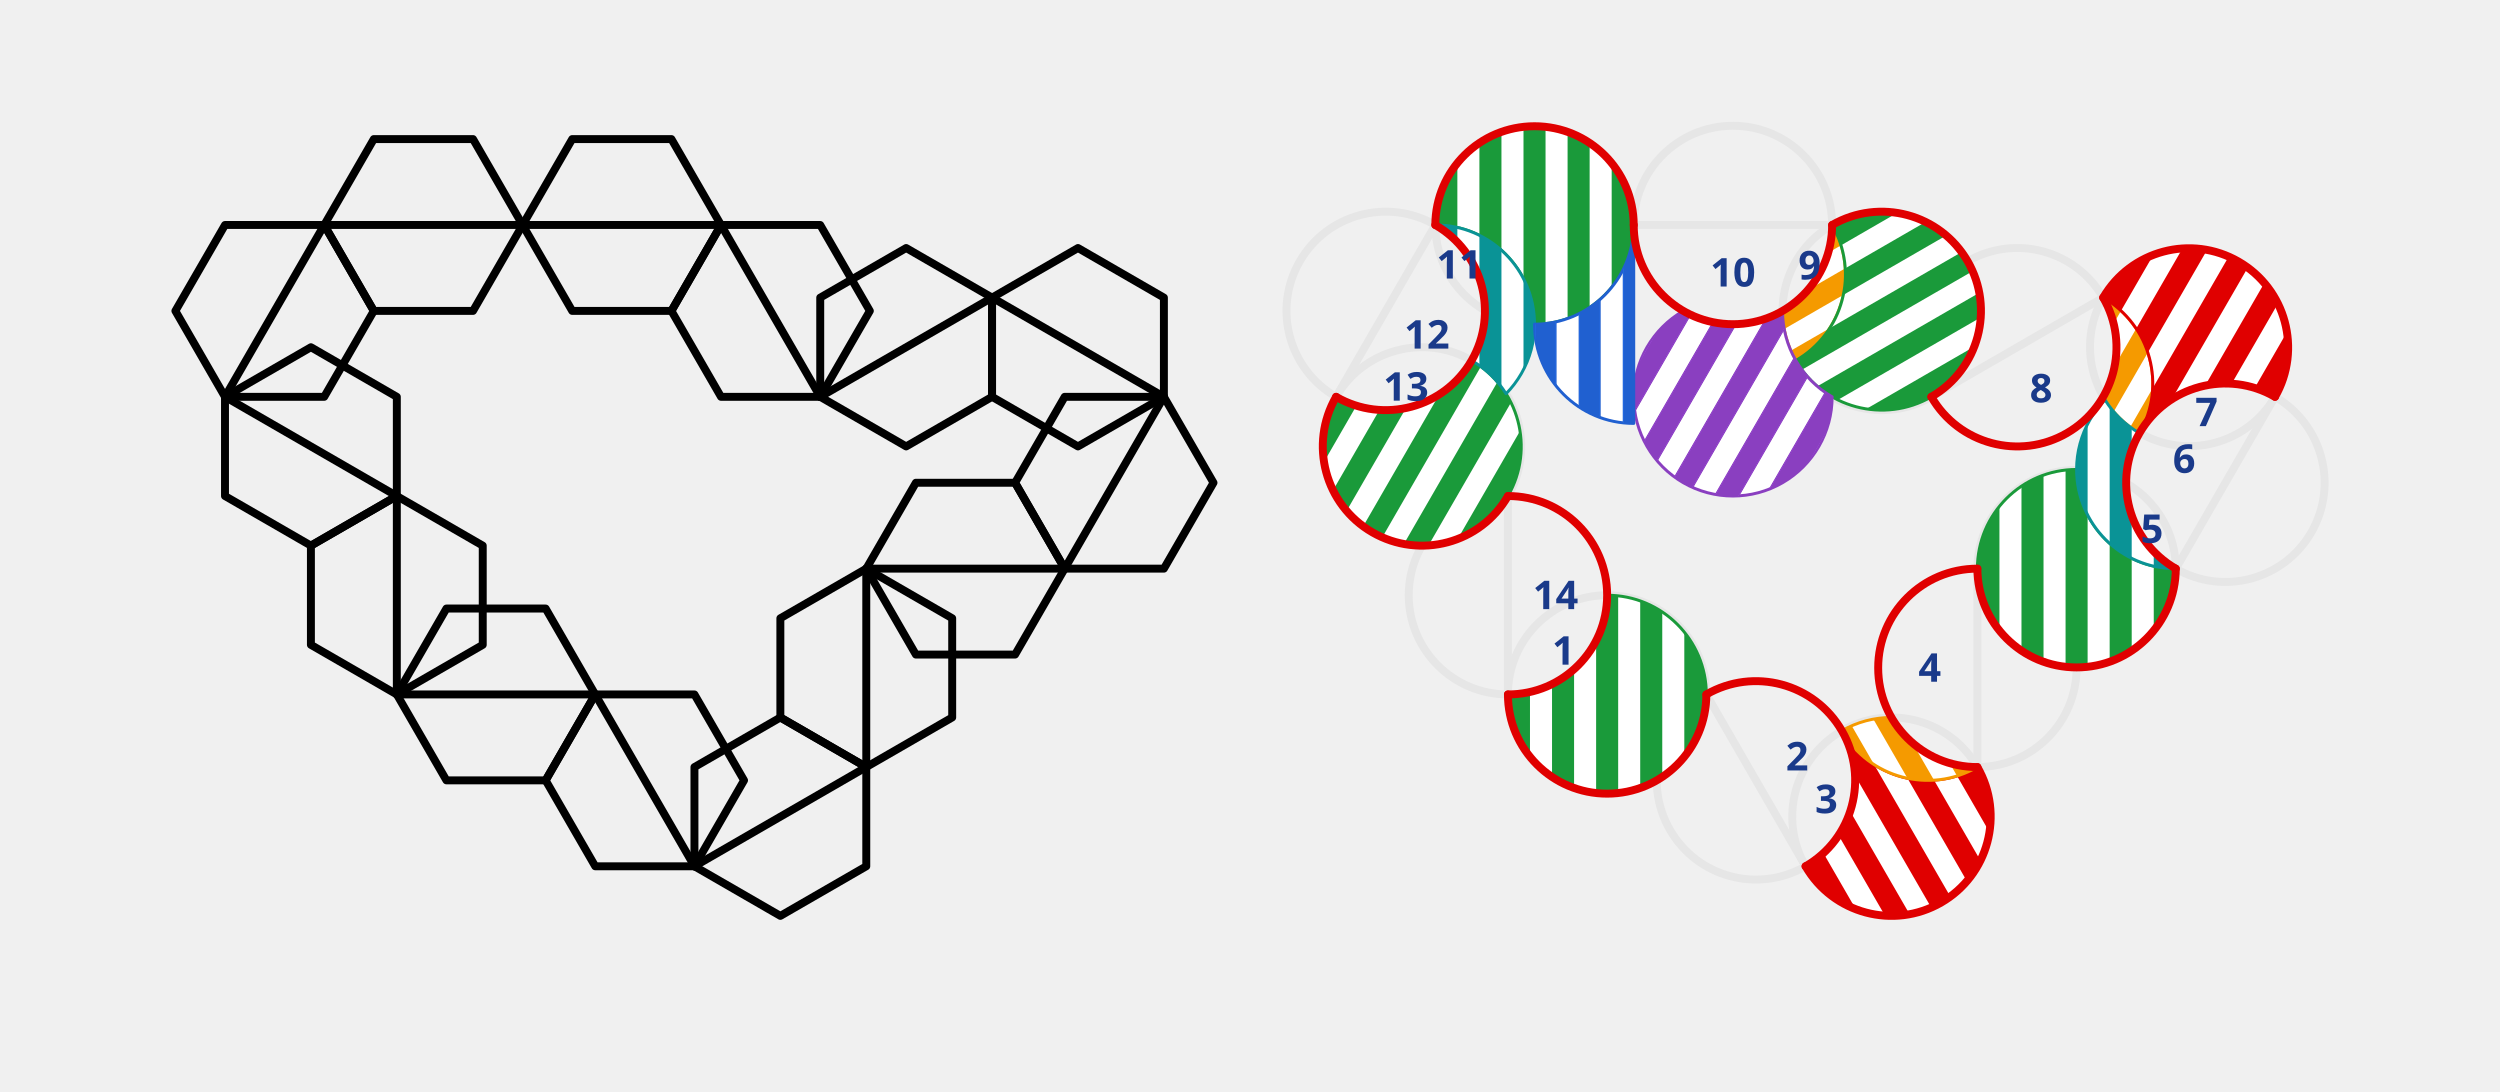
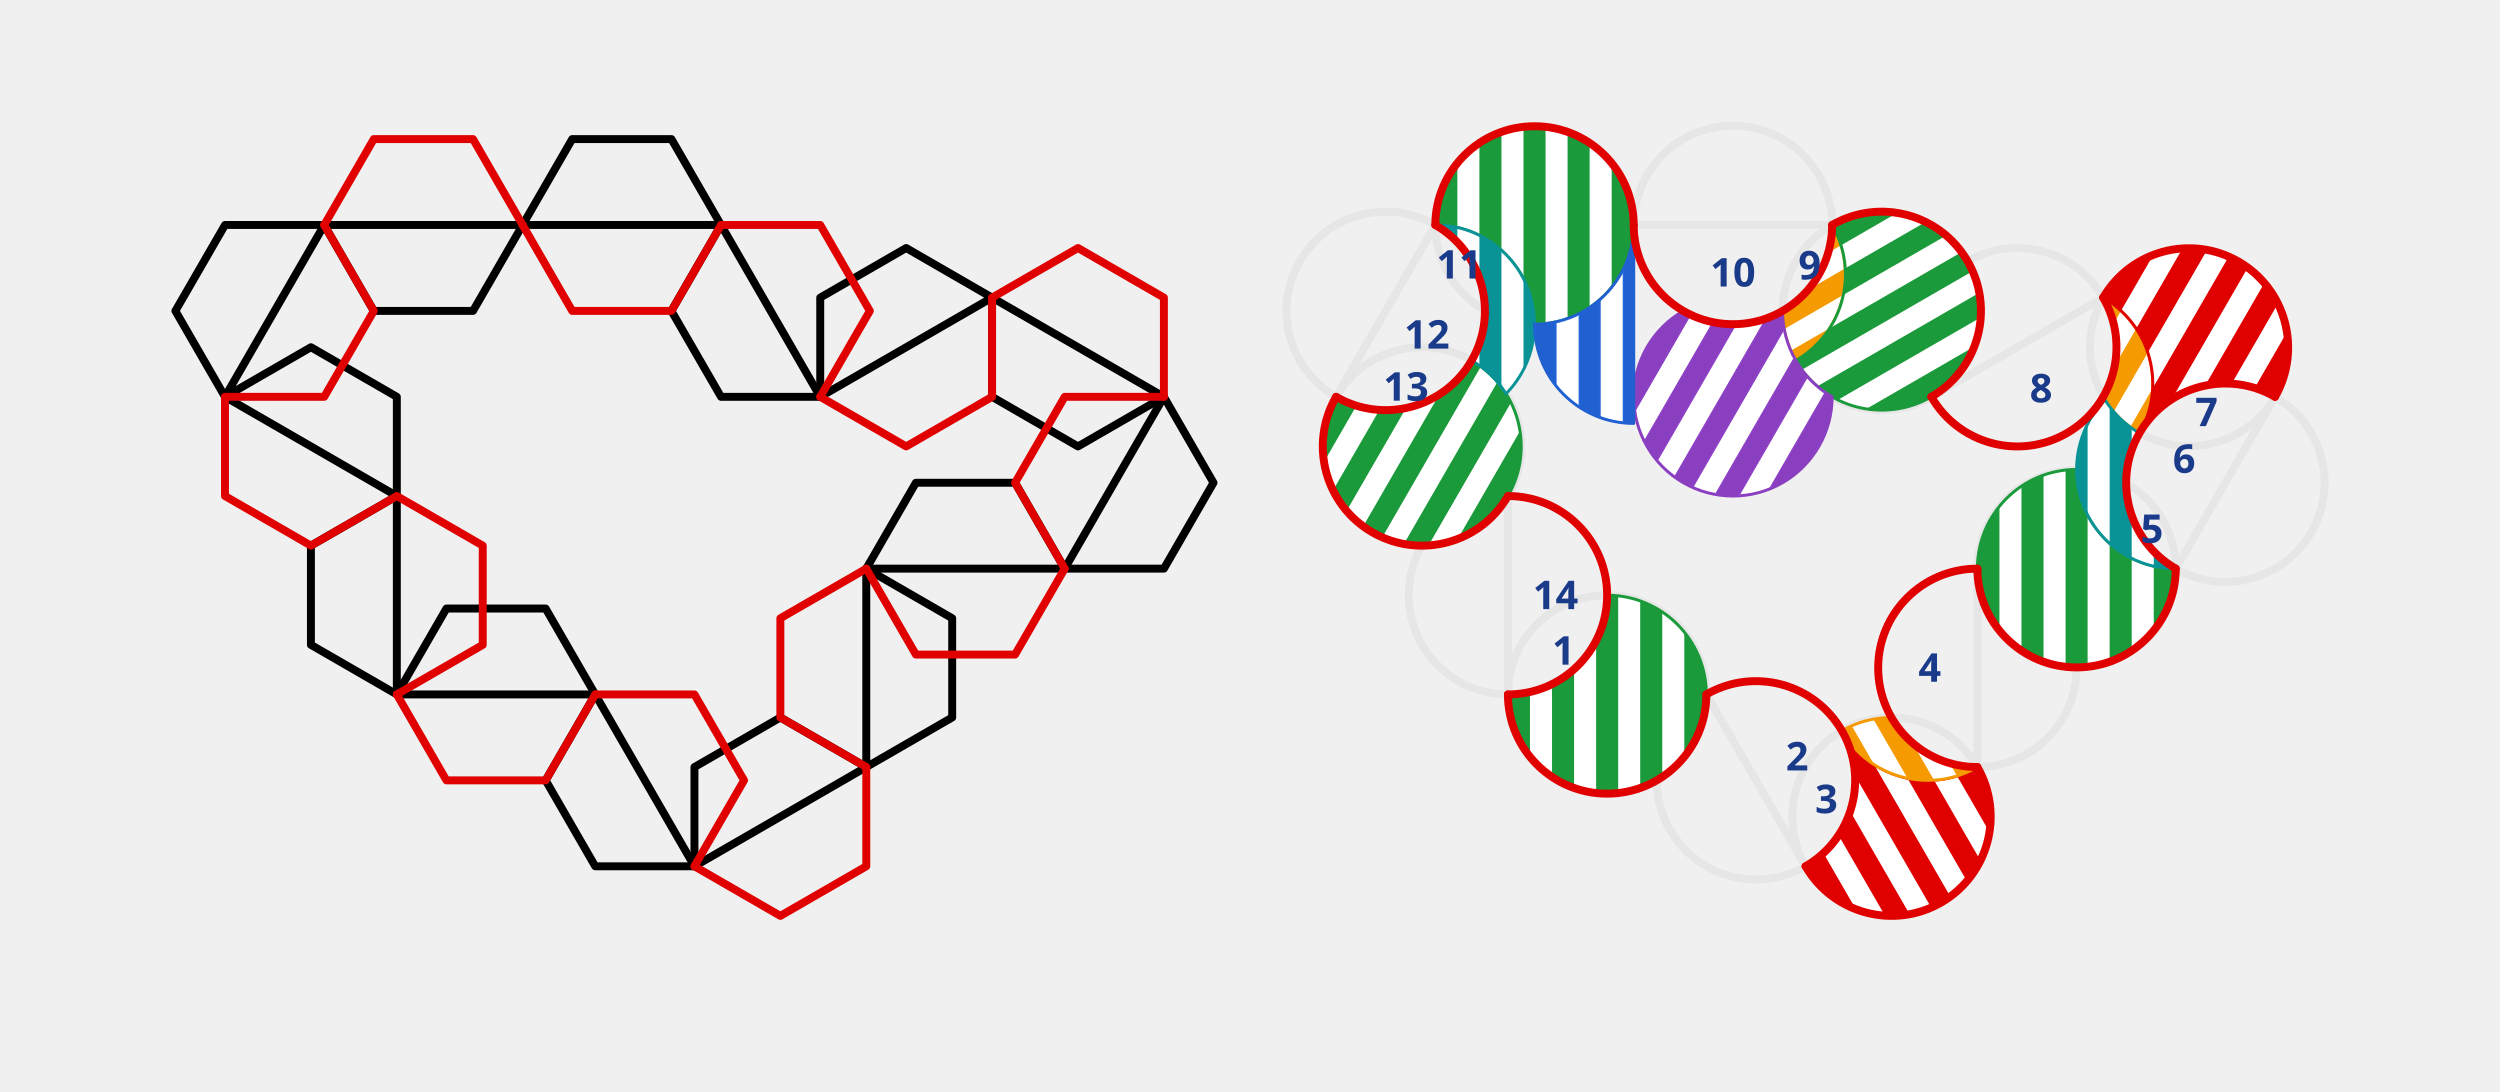
<svg xmlns="http://www.w3.org/2000/svg" width="1260" height="550" viewBox="0 0 1260 550" version="1.1" id="svg1">
  <defs id="defs1" />
  <g id="tileA">
    <path id="spectre" d="M 200 350 L 300 350 L 350 436.603 L 436.603 386.603 L 436.603 286.603 L 536.602 286.603 L 586.602 200 L 500 150 L 413.397 200 L 363.397 113.397 L 263.397 113.397 L 163.398 113.397 L 113.397 200 L 200 250 Z" style="fill:none;stroke:#000000;stroke-width:4;stroke-linecap:round;stroke-linejoin:round" />
-     <path id="hex00out" d="M 200 350 L 225 393.301 L 275 393.301 L 300 350" style="fill:none;stroke:#000000;stroke-width:4;stroke-linecap:round;stroke-linejoin:round" />
    <path id="hex00in" d="M 200 350 L 225 306.699 L 275 306.699 L 300 350" style="fill:none;stroke:#000000;stroke-width:4;stroke-linecap:round;stroke-linejoin:round" />
    <path id="hex01out" d="M 300 350 L 275 393.301 L 300 436.603 L 350 436.603" style="fill:none;stroke:#000000;stroke-width:4;stroke-linecap:round;stroke-linejoin:round" />
-     <path id="hex01in" d="M 300 350 L 350 350 L 375 393.301 L 350 436.603" style="fill:none;stroke:#000000;stroke-width:4;stroke-linecap:round;stroke-linejoin:round" />
-     <path id="hex02out" d="M 350 436.603 L 393.301 461.603 L 436.603 436.603 L 436.603 386.603" style="fill:none;stroke:#000000;stroke-width:4;stroke-linecap:round;stroke-linejoin:round" />
    <path id="hex02in" d="M 350 436.603 L 350 386.603 L 393.301 361.603 L 436.603 386.603" style="fill:none;stroke:#000000;stroke-width:4;stroke-linecap:round;stroke-linejoin:round" />
    <path id="hex03out" d="M 436.603 386.603 L 479.904 361.603 L 479.904 311.603 L 436.603 286.603" style="fill:none;stroke:#000000;stroke-width:4;stroke-linecap:round;stroke-linejoin:round" />
-     <path id="hex03in" d="M 436.603 386.603 L 393.301 361.603 L 393.301 311.603 L 436.603 286.603" style="fill:none;stroke:#000000;stroke-width:4;stroke-linecap:round;stroke-linejoin:round" />
-     <path id="hex04out" d="M 436.603 286.603 L 461.603 329.904 L 511.603 329.904 L 536.602 286.603" style="fill:none;stroke:#000000;stroke-width:4;stroke-linecap:round;stroke-linejoin:round" />
    <path id="hex04in" d="M 436.603 286.603 L 461.603 243.301 L 511.603 243.301 L 536.602 286.603" style="fill:none;stroke:#000000;stroke-width:4;stroke-linecap:round;stroke-linejoin:round" />
    <path id="hex05out" d="M 536.602 286.603 L 586.602 286.603 L 611.602 243.301 L 586.602 200" style="fill:none;stroke:#000000;stroke-width:4;stroke-linecap:round;stroke-linejoin:round" />
-     <path id="hex05in" d="M 536.602 286.603 L 511.603 243.301 L 536.602 200 L 586.602 200" style="fill:none;stroke:#000000;stroke-width:4;stroke-linecap:round;stroke-linejoin:round" />
-     <path id="hex06out" d="M 586.602 200 L 586.602 150 L 543.301 125 L 500 150" style="fill:none;stroke:#000000;stroke-width:4;stroke-linecap:round;stroke-linejoin:round" />
    <path id="hex06in" d="M 586.602 200 L 543.301 225 L 500 200 L 500 150" style="fill:none;stroke:#000000;stroke-width:4;stroke-linecap:round;stroke-linejoin:round" />
    <path id="hex07out" d="M 500 150 L 456.699 125 L 413.397 150 L 413.397 200" style="fill:none;stroke:#000000;stroke-width:4;stroke-linecap:round;stroke-linejoin:round" />
-     <path id="hex07in" d="M 500 150 L 500 200 L 456.699 225 L 413.397 200" style="fill:none;stroke:#000000;stroke-width:4;stroke-linecap:round;stroke-linejoin:round" />
-     <path id="hex08out" d="M 413.397 200 L 438.397 156.699 L 413.397 113.397 L 363.397 113.397" style="fill:none;stroke:#000000;stroke-width:4;stroke-linecap:round;stroke-linejoin:round" />
    <path id="hex08in" d="M 413.397 200 L 363.397 200 L 338.397 156.699 L 363.397 113.397" style="fill:none;stroke:#000000;stroke-width:4;stroke-linecap:round;stroke-linejoin:round" />
    <path id="hex09out" d="M 363.397 113.397 L 338.397 70.096 L 288.397 70.096 L 263.397 113.397" style="fill:none;stroke:#000000;stroke-width:4;stroke-linecap:round;stroke-linejoin:round" />
-     <path id="hex09in" d="M 363.397 113.397 L 338.397 156.699 L 288.397 156.699 L 263.397 113.397" style="fill:none;stroke:#000000;stroke-width:4;stroke-linecap:round;stroke-linejoin:round" />
-     <path id="hex10out" d="M 263.397 113.397 L 238.398 70.096 L 188.398 70.096 L 163.398 113.397" style="fill:none;stroke:#000000;stroke-width:4;stroke-linecap:round;stroke-linejoin:round" />
    <path id="hex10in" d="M 263.397 113.397 L 238.398 156.699 L 188.398 156.699 L 163.398 113.397" style="fill:none;stroke:#000000;stroke-width:4;stroke-linecap:round;stroke-linejoin:round" />
    <path id="hex11out" d="M 163.398 113.397 L 113.397 113.397 L 88.397 156.699 L 113.397 200" style="fill:none;stroke:#000000;stroke-width:4;stroke-linecap:round;stroke-linejoin:round" />
-     <path id="hex11in" d="M 163.398 113.397 L 188.398 156.699 L 163.398 200 L 113.397 200" style="fill:none;stroke:#000000;stroke-width:4;stroke-linecap:round;stroke-linejoin:round" />
-     <path id="hex12out" d="M 113.397 200 L 113.397 250 L 156.699 275 L 200 250" style="fill:none;stroke:#000000;stroke-width:4;stroke-linecap:round;stroke-linejoin:round" />
    <path id="hex12in" d="M 113.397 200 L 156.699 175 L 200 200 L 200 250" style="fill:none;stroke:#000000;stroke-width:4;stroke-linecap:round;stroke-linejoin:round" />
    <path id="hex13out" d="M 200 250 L 156.699 275 L 156.699 325 L 200 350" style="fill:none;stroke:#000000;stroke-width:4;stroke-linecap:round;stroke-linejoin:round" />
-     <path id="hex13in" d="M 200 250 L 243.301 275 L 243.301 325 L 200 350" style="fill:none;stroke:#000000;stroke-width:4;stroke-linecap:round;stroke-linejoin:round" />
+     <path id="hex00out" d="M 200 350 L 225 393.301 L 275 393.301 L 300 350" style="fill:none;stroke:#e00000;stroke-width:4;stroke-linecap:round;stroke-linejoin:round" />
+     <path id="hex01in" d="M 300 350 L 350 350 L 375 393.301 L 350 436.603" style="fill:none;stroke:#e00000;stroke-width:4;stroke-linecap:round;stroke-linejoin:round" />
+     <path id="hex02out" d="M 350 436.603 L 393.301 461.603 L 436.603 436.603 L 436.603 386.603" style="fill:none;stroke:#e00000;stroke-width:4;stroke-linecap:round;stroke-linejoin:round" />
+     <path id="hex03in" d="M 436.603 386.603 L 393.301 361.603 L 393.301 311.603 L 436.603 286.603" style="fill:none;stroke:#e00000;stroke-width:4;stroke-linecap:round;stroke-linejoin:round" />
+     <path id="hex04out" d="M 436.603 286.603 L 461.603 329.904 L 511.603 329.904 L 536.602 286.603" style="fill:none;stroke:#e00000;stroke-width:4;stroke-linecap:round;stroke-linejoin:round" />
+     <path id="hex05in" d="M 536.602 286.603 L 511.603 243.301 L 536.602 200 L 586.602 200" style="fill:none;stroke:#e00000;stroke-width:4;stroke-linecap:round;stroke-linejoin:round" />
+     <path id="hex06out" d="M 586.602 200 L 586.602 150 L 543.301 125 L 500 150" style="fill:none;stroke:#e00000;stroke-width:4;stroke-linecap:round;stroke-linejoin:round" />
+     <path id="hex07in" d="M 500 150 L 500 200 L 456.699 225 L 413.397 200" style="fill:none;stroke:#e00000;stroke-width:4;stroke-linecap:round;stroke-linejoin:round" />
+     <path id="hex08out" d="M 413.397 200 L 438.397 156.699 L 413.397 113.397 L 363.397 113.397" style="fill:none;stroke:#e00000;stroke-width:4;stroke-linecap:round;stroke-linejoin:round" />
+     <path id="hex09in" d="M 363.397 113.397 L 338.397 156.699 L 288.397 156.699 L 263.397 113.397" style="fill:none;stroke:#e00000;stroke-width:4;stroke-linecap:round;stroke-linejoin:round" />
+     <path id="hex10out" d="M 263.397 113.397 L 238.398 70.096 L 188.398 70.096 L 163.398 113.397" style="fill:none;stroke:#e00000;stroke-width:4;stroke-linecap:round;stroke-linejoin:round" />
+     <path id="hex11in" d="M 163.398 113.397 L 188.398 156.699 L 163.398 200 L 113.397 200" style="fill:none;stroke:#e00000;stroke-width:4;stroke-linecap:round;stroke-linejoin:round" />
+     <path id="hex12out" d="M 113.397 200 L 113.397 250 L 156.699 275 L 200 250" style="fill:none;stroke:#e00000;stroke-width:4;stroke-linecap:round;stroke-linejoin:round" />
+     <path id="hex13in" d="M 200 250 L 243.301 275 L 243.301 325 L 200 350" style="fill:none;stroke:#e00000;stroke-width:4;stroke-linecap:round;stroke-linejoin:round" />
  </g>
  <g id="tileB" transform="translate(560,0)">
    <path id="spectre_b" d="M 200 350 L 300 350 L 350 436.603 L 436.603 386.603 L 436.603 286.603 L 536.602 286.603 L 586.602 200 L 500 150 L 413.397 200 L 363.397 113.397 L 263.397 113.397 L 163.398 113.397 L 113.397 200 L 200 250 Z" style="fill:none;stroke:#e6e6e6;stroke-width:4;stroke-linecap:round;stroke-linejoin:round" />
    <path id="arc00in_b" d="M 200 350 A 50 50 0 0 1 300 350" style="fill:none;stroke:#e6e6e6;stroke-width:4;stroke-linecap:round;stroke-linejoin:round" />
    <path id="arc01out_b" d="M 300 350 A 50 50 0 0 0 350 436.603" style="fill:none;stroke:#e6e6e6;stroke-width:4;stroke-linecap:round;stroke-linejoin:round" />
    <path id="arc02in_b" d="M 350 436.603 A 50 50 0 0 1 436.603 386.603" style="fill:none;stroke:#e6e6e6;stroke-width:4;stroke-linecap:round;stroke-linejoin:round" />
    <path id="arc03out_b" d="M 436.603 386.603 A 50 50 0 0 0 436.603 286.603" style="fill:none;stroke:#e6e6e6;stroke-width:4;stroke-linecap:round;stroke-linejoin:round" />
    <path id="arc04in_b" d="M 436.603 286.603 A 50 50 0 0 1 536.602 286.603" style="fill:none;stroke:#e6e6e6;stroke-width:4;stroke-linecap:round;stroke-linejoin:round" />
    <path id="arc05out_b" d="M 536.602 286.603 A 50 50 0 0 0 586.602 200" style="fill:none;stroke:#e6e6e6;stroke-width:4;stroke-linecap:round;stroke-linejoin:round" />
    <path id="arc06in_b" d="M 586.602 200 A 50 50 0 0 1 500 150" style="fill:none;stroke:#e6e6e6;stroke-width:4;stroke-linecap:round;stroke-linejoin:round" />
    <path id="arc07out_b" d="M 500 150 A 50 50 0 0 0 413.397 200" style="fill:none;stroke:#e6e6e6;stroke-width:4;stroke-linecap:round;stroke-linejoin:round" />
    <path id="arc08in_b" d="M 413.397 200 A 50 50 0 0 1 363.397 113.397" style="fill:none;stroke:#e6e6e6;stroke-width:4;stroke-linecap:round;stroke-linejoin:round" />
    <path id="arc09out_b" d="M 363.397 113.397 A 50 50 0 0 0 263.397 113.397" style="fill:none;stroke:#e6e6e6;stroke-width:4;stroke-linecap:round;stroke-linejoin:round" />
    <path id="arc10in_b" d="M 263.397 113.397 A 50 50 0 0 1 163.398 113.397" style="fill:none;stroke:#e6e6e6;stroke-width:4;stroke-linecap:round;stroke-linejoin:round" />
    <path id="arc11out_b" d="M 163.398 113.397 A 50 50 0 0 0 113.397 200" style="fill:none;stroke:#e6e6e6;stroke-width:4;stroke-linecap:round;stroke-linejoin:round" />
    <path id="arc12in_b" d="M 113.397 200 A 50 50 0 0 1 200 250" style="fill:none;stroke:#e6e6e6;stroke-width:4;stroke-linecap:round;stroke-linejoin:round" />
    <path id="arc13out_b" d="M 200 250 A 50 50 0 0 0 200 350" style="fill:none;stroke:#e6e6e6;stroke-width:4;stroke-linecap:round;stroke-linejoin:round" />
    <path id="cres07bg_b" d="M 518.301 218.301 A 50 50 0 0 0 500 150 A 50 50 0 0 1 500 200 A 50 50 0 0 0 518.301 218.301 Z" style="fill:#ffffff;stroke:#f59a00;stroke-width:1.5;stroke-linejoin:round" />
    <path id="cres07_b" d="M 518.301 218.301 A 50 50 0 0 0 524.943 195.686 L 513.645 215.255 A 50 50 0 0 0 518.301 218.301 Z M 522.501 177.693 A 50 50 0 0 0 518.301 168.301 L 500 200 A 50 50 0 0 0 505.297 207.492 Z M 518.301 168.301 A 50 50 0 0 0 516.64 165.623 L 505.811 184.379 A 50 50 0 0 1 500 200 Z M 508.997 156.638 A 50 50 0 0 0 500 150 L 500 150 A 50 50 0 0 1 505.263 163.106 Z" style="fill:#f59a00;stroke:none" />
    <path id="cres09bg_b" d="M 345.096 181.699 A 50 50 0 0 0 363.397 113.397 A 50 50 0 0 1 338.397 156.699 A 50 50 0 0 0 345.096 181.699 Z" style="fill:#ffffff;stroke:#f59a00;stroke-width:1.5;stroke-linejoin:round" />
    <path id="cres09_b" d="M 345.096 181.699 A 50 50 0 0 0 362.156 165.434 L 342.587 176.733 A 50 50 0 0 0 345.096 181.699 Z M 369.038 148.631 A 50 50 0 0 0 370.096 138.398 L 338.397 156.699 A 50 50 0 0 0 339.239 165.835 Z M 370.096 138.398 A 50 50 0 0 0 369.997 135.247 L 351.24 146.076 A 50 50 0 0 1 338.397 156.699 Z M 367.87 123.645 A 50 50 0 0 0 363.397 113.397 L 363.397 113.397 A 50 50 0 0 1 361.403 127.379 Z" style="fill:#f59a00;stroke:none" />
    <path id="p3qpf01bg_b" d="M 200 350 A 50 50 0 0 0 250 400 A 50 50 0 0 0 300 350 A 50 50 0 0 0 250 300 A 50 50 0 0 1 200 350 Z" style="fill:#ffffff;stroke:#1a9a3a;stroke-width:1.5;stroke-linejoin:round" />
    <path id="p3qpf01_b" d="M 200 350 A 50 50 0 0 0 211.111 381.427 L 211.111 348.75 A 50 50 0 0 1 200 350 Z M 222.222 391.574 A 50 50 0 0 0 233.333 397.14 L 233.333 337.268 A 50 50 0 0 1 222.222 344.79 Z M 244.444 399.69 A 50 50 0 0 0 255.556 399.69 L 255.556 300.31 A 50 50 0 0 0 250 300 A 50 50 0 0 1 244.444 322.906 Z M 266.667 397.14 A 50 50 0 0 0 277.778 391.574 L 277.778 308.426 A 50 50 0 0 0 266.667 302.86 Z M 288.889 381.427 A 50 50 0 0 0 300 350 L 300 350 A 50 50 0 0 0 288.889 318.573 Z" style="fill:#1a9a3a;stroke:none" />
    <path id="p3qpf05bg_b" d="M 536.602 286.603 A 50 50 0 0 1 486.603 336.603 A 50 50 0 0 1 436.603 286.603 A 50 50 0 0 1 486.603 236.602 A 50 50 0 0 0 536.602 286.603 Z" style="fill:#ffffff;stroke:#1a9a3a;stroke-width:1.5;stroke-linejoin:round" />
    <path id="p3qpf05_b" d="M 436.603 286.603 A 50 50 0 0 0 447.714 318.029 L 447.714 255.176 A 50 50 0 0 0 436.603 286.603 Z M 458.825 328.176 A 50 50 0 0 0 469.936 333.743 L 469.936 239.462 A 50 50 0 0 0 458.825 245.029 Z M 481.047 336.293 A 50 50 0 0 0 492.158 336.293 L 492.158 259.509 A 50 50 0 0 1 486.603 236.602 A 50 50 0 0 0 481.047 236.912 Z M 503.269 333.743 A 50 50 0 0 0 514.38 328.176 L 514.38 281.393 A 50 50 0 0 1 503.269 273.87 Z M 525.491 318.029 A 50 50 0 0 0 536.602 286.603 L 536.602 286.603 A 50 50 0 0 1 525.491 285.352 Z" style="fill:#1a9a3a;stroke:none" />
    <path id="p3qpf09bg_b" d="M 363.397 113.397 A 50 50 0 0 1 431.699 131.699 A 50 50 0 0 1 413.397 200 A 50 50 0 0 1 345.096 181.699 A 50 50 0 0 0 363.397 113.397 Z" style="fill:#ffffff;stroke:#1a9a3a;stroke-width:1.5;stroke-linejoin:round" />
    <path id="p3qpf09_b" d="M 413.397 200 A 50 50 0 0 0 435.058 174.664 L 380.625 206.091 A 50 50 0 0 0 413.397 200 Z M 438.291 159.968 A 50 50 0 0 0 437.556 147.562 L 355.906 194.703 A 50 50 0 0 0 366.282 201.542 Z M 434.208 136.665 A 50 50 0 0 0 428.653 127.042 L 362.156 165.434 A 50 50 0 0 1 345.096 181.699 A 50 50 0 0 0 348.142 186.355 Z M 420.889 118.695 A 50 50 0 0 0 410.513 111.856 L 369.997 135.247 A 50 50 0 0 1 369.038 148.631 Z M 396.17 107.306 A 50 50 0 0 0 363.397 113.397 L 363.397 113.397 A 50 50 0 0 1 367.87 123.645 Z" style="fill:#1a9a3a;stroke:none" />
    <path id="p3qpf11bg_b" d="M 163.398 113.397 A 50 50 0 0 1 213.398 63.398 A 50 50 0 0 1 263.397 113.397 A 50 50 0 0 1 213.398 163.398 A 50 50 0 0 0 163.398 113.397 Z" style="fill:#ffffff;stroke:#1a9a3a;stroke-width:1.5;stroke-linejoin:round" />
    <path id="p3qpf11_b" d="M 263.397 113.397 A 50 50 0 0 0 252.286 81.971 L 252.286 144.824 A 50 50 0 0 0 263.397 113.397 Z M 241.175 71.823 A 50 50 0 0 0 230.064 66.257 L 230.064 160.538 A 50 50 0 0 0 241.175 154.971 Z M 218.953 63.707 A 50 50 0 0 0 207.842 63.707 L 207.842 140.491 A 50 50 0 0 1 213.398 163.398 A 50 50 0 0 0 218.953 163.088 Z M 196.731 66.257 A 50 50 0 0 0 185.62 71.823 L 185.62 118.607 A 50 50 0 0 1 196.731 126.13 Z M 174.509 81.971 A 50 50 0 0 0 163.398 113.397 L 163.398 113.397 A 50 50 0 0 1 174.509 114.648 Z" style="fill:#1a9a3a;stroke:none" />
    <path id="p3qpf13bg_b" d="M 113.397 200 A 50 50 0 0 0 131.699 268.301 A 50 50 0 0 0 200 250 A 50 50 0 0 0 181.699 181.699 A 50 50 0 0 1 113.397 200 Z" style="fill:#ffffff;stroke:#1a9a3a;stroke-width:1.5;stroke-linejoin:round" />
    <path id="p3qpf13_b" d="M 113.397 200 A 50 50 0 0 0 107.306 232.772 L 123.645 204.473 A 50 50 0 0 1 113.397 200 Z M 111.856 247.115 A 50 50 0 0 0 118.695 257.491 L 148.631 205.64 A 50 50 0 0 1 135.247 206.599 Z M 127.042 265.255 A 50 50 0 0 0 136.665 270.811 L 186.355 184.745 A 50 50 0 0 0 181.699 181.699 A 50 50 0 0 1 165.434 198.758 Z M 147.562 274.158 A 50 50 0 0 0 159.968 274.893 L 201.542 202.885 A 50 50 0 0 0 194.703 192.508 Z M 174.664 271.661 A 50 50 0 0 0 200 250 L 200 250 A 50 50 0 0 0 206.091 217.228 Z" style="fill:#1a9a3a;stroke:none" />
    <path id="phpf03bg_b" d="M 350 436.603 A 50 50 0 0 0 418.301 454.904 A 50 50 0 0 0 436.603 386.603 A 50 50 0 0 1 368.301 368.301 A 50 50 0 0 1 350 436.603 Z" style="fill:#ffffff;stroke:#e00000;stroke-width:1.5;stroke-linejoin:round" />
    <path id="phpf03_b" d="M 350 436.603 A 50 50 0 0 0 375.336 458.264 L 358.997 429.964 A 50 50 0 0 1 350 436.603 Z M 390.032 461.495 A 50 50 0 0 0 402.438 460.761 L 372.501 408.909 A 50 50 0 0 1 366.64 420.98 Z M 413.335 457.413 A 50 50 0 0 0 422.958 451.858 L 384.566 385.361 A 50 50 0 0 1 368.301 368.301 A 50 50 0 0 1 374.943 390.916 Z M 431.305 444.094 A 50 50 0 0 0 438.144 433.718 L 414.753 393.202 A 50 50 0 0 1 401.369 392.243 Z M 442.693 419.375 A 50 50 0 0 0 436.603 386.603 L 436.603 386.603 A 50 50 0 0 1 426.355 391.075 Z" style="fill:#e00000;stroke:none" />
    <path id="phpf07bg_b" d="M 586.602 200 A 50 50 0 0 0 568.301 131.699 A 50 50 0 0 0 500 150 A 50 50 0 0 1 518.301 218.301 A 50 50 0 0 1 586.602 200 Z" style="fill:#ffffff;stroke:#e00000;stroke-width:1.5;stroke-linejoin:round" />
    <path id="phpf07_b" d="M 586.602 200 A 50 50 0 0 0 592.693 167.228 L 576.355 195.527 A 50 50 0 0 1 586.602 200 Z M 588.144 152.885 A 50 50 0 0 0 581.305 142.508 L 551.369 194.36 A 50 50 0 0 1 564.753 193.401 Z M 572.958 134.745 A 50 50 0 0 0 563.335 129.189 L 524.943 195.686 A 50 50 0 0 1 518.301 218.301 A 50 50 0 0 1 534.566 201.242 Z M 552.438 125.842 A 50 50 0 0 0 540.032 125.107 L 516.64 165.623 A 50 50 0 0 1 522.501 177.693 Z M 525.336 128.339 A 50 50 0 0 0 500 150 L 500 150 A 50 50 0 0 1 508.997 156.638 Z" style="fill:#e00000;stroke:none" />
    <path id="longcres11bg_b" d="M 163.398 113.397 A 50 50 0 0 1 213.398 163.398 A 50 50 0 0 1 211.694 176.338 A 50 50 0 0 1 199.062 198.441 A 50 50 0 0 0 181.699 181.699 A 50 50 0 0 0 188.398 156.699 A 50 50 0 0 0 163.398 113.397 Z" style="fill:#ffffff;stroke:#0a9396;stroke-width:1.5;stroke-linejoin:round" />
    <path id="longcres11_b" d="M 207.842 140.503 L 207.948 140.698 L 209.075 143.061 L 210.076 145.479 L 210.950 147.947 L 211.694 150.457 L 212.305 153.002 L 212.782 155.576 L 213.124 158.171 L 213.329 160.781 L 213.397 163.397 L 213.396 163.834 L 213.390 164.270 L 213.380 164.706 L 213.367 165.142 L 213.350 165.578 L 213.329 166.014 L 213.304 166.450 L 213.276 166.885 L 213.243 167.320 L 213.207 167.755 L 213.167 168.190 L 213.124 168.624 L 213.076 169.058 L 213.025 169.491 L 212.970 169.924 L 212.911 170.356 L 212.848 170.788 L 212.782 171.219 L 212.712 171.650 L 212.638 172.080 L 212.560 172.509 L 212.479 172.938 L 212.394 173.366 L 212.305 173.793 L 212.212 174.219 L 212.116 174.645 L 212.016 175.070 L 211.912 175.494 L 211.805 175.916 L 211.694 176.338 L 211.465 177.165 L 211.221 177.988 L 210.964 178.807 L 210.692 179.621 L 210.407 180.430 L 210.108 181.234 L 209.795 182.033 L 209.468 182.826 L 209.128 183.614 L 208.774 184.396 L 208.407 185.171 L 208.027 185.940 L 207.842 186.300 Z M 185.620 118.619 L 186.097 118.847 L 188.397 120.096 L 190.629 121.464 L 192.787 122.947 L 194.863 124.540 L 196.731 126.135 L 196.731 195.044 L 196.277 194.446 L 195.776 193.807 L 195.264 193.177 L 194.742 192.554 L 194.210 191.941 L 193.668 191.336 L 193.117 190.740 L 192.555 190.153 L 191.985 189.576 L 191.405 189.007 L 190.816 188.448 L 190.218 187.899 L 189.611 187.360 L 188.995 186.830 L 188.371 186.311 L 187.739 185.801 L 187.098 185.303 L 186.449 184.814 L 185.793 184.336 L 185.620 184.215 L 185.620 173.129 L 185.673 172.977 L 185.950 172.150 L 186.213 171.317 L 186.461 170.481 L 186.694 169.640 L 186.912 168.795 L 187.116 167.946 L 187.305 167.094 L 187.479 166.239 L 187.638 165.381 L 187.782 164.520 L 187.911 163.657 L 188.025 162.792 L 188.124 161.925 L 188.207 161.057 L 188.276 160.187 L 188.329 159.316 L 188.367 158.444 L 188.390 157.571 L 188.397 156.699 L 188.367 154.954 L 188.276 153.211 L 188.124 151.472 L 187.911 149.740 L 187.638 148.016 L 187.305 146.303 L 186.912 144.603 L 186.461 142.917 L 185.950 141.248 L 185.620 140.288 Z M 163.397 113.397 L 166.014 113.466 L 168.624 113.671 L 171.219 114.013 L 173.793 114.490 L 174.509 114.662 L 174.509 122.120 L 174.364 121.966 L 173.130 120.732 L 171.854 119.541 L 170.537 118.397 L 169.181 117.298 L 167.787 116.248 L 166.357 115.247 L 164.893 114.296 Z" style="fill:#0a9396;stroke:none" />
    <path id="longcres05bg_b" d="M 536.602 286.603 A 50 50 0 0 1 486.603 236.602 A 50 50 0 0 1 488.306 223.662 A 50 50 0 0 1 500.938 201.559 A 50 50 0 0 0 518.301 218.301 A 50 50 0 0 0 511.603 243.301 A 50 50 0 0 0 536.602 286.603 Z" style="fill:#ffffff;stroke:#0a9396;stroke-width:1.5;stroke-linejoin:round" />
    <path id="longcres05_b" d="M 492.158 259.497 L 492.052 259.302 L 490.925 256.939 L 489.924 254.521 L 489.050 252.053 L 488.306 249.543 L 487.695 246.998 L 487.218 244.424 L 486.876 241.829 L 486.671 239.219 L 486.603 236.603 L 486.604 236.166 L 486.610 235.730 L 486.620 235.294 L 486.633 234.858 L 486.650 234.422 L 486.671 233.986 L 486.696 233.550 L 486.724 233.115 L 486.757 232.680 L 486.793 232.245 L 486.833 231.810 L 486.876 231.376 L 486.924 230.942 L 486.975 230.509 L 487.030 230.076 L 487.089 229.644 L 487.152 229.212 L 487.218 228.781 L 487.288 228.350 L 487.362 227.920 L 487.440 227.491 L 487.521 227.062 L 487.606 226.634 L 487.695 226.207 L 487.788 225.781 L 487.884 225.355 L 487.984 224.930 L 488.088 224.506 L 488.195 224.084 L 488.306 223.662 L 488.535 222.835 L 488.779 222.012 L 489.036 221.193 L 489.308 220.379 L 489.593 219.570 L 489.892 218.766 L 490.205 217.967 L 490.532 217.174 L 490.872 216.386 L 491.226 215.604 L 491.593 214.829 L 491.973 214.060 L 492.158 213.700 Z M 514.380 281.381 L 513.903 281.153 L 511.603 279.904 L 509.371 278.536 L 507.213 277.053 L 505.137 275.460 L 503.269 273.865 L 503.269 204.956 L 503.723 205.554 L 504.224 206.193 L 504.736 206.823 L 505.258 207.446 L 505.790 208.059 L 506.332 208.664 L 506.883 209.260 L 507.445 209.847 L 508.015 210.424 L 508.595 210.993 L 509.184 211.552 L 509.782 212.101 L 510.389 212.640 L 511.005 213.170 L 511.629 213.689 L 512.261 214.199 L 512.902 214.697 L 513.551 215.186 L 514.207 215.664 L 514.380 215.785 L 514.380 226.871 L 514.327 227.023 L 514.050 227.850 L 513.787 228.683 L 513.539 229.519 L 513.306 230.360 L 513.088 231.205 L 512.884 232.054 L 512.695 232.906 L 512.521 233.761 L 512.362 234.619 L 512.218 235.480 L 512.089 236.343 L 511.975 237.208 L 511.876 238.075 L 511.793 238.943 L 511.724 239.813 L 511.671 240.684 L 511.633 241.556 L 511.610 242.429 L 511.603 243.301 L 511.633 245.046 L 511.724 246.789 L 511.876 248.528 L 512.089 250.260 L 512.362 251.984 L 512.695 253.697 L 513.088 255.397 L 513.539 257.083 L 514.050 258.752 L 514.380 259.712 Z M 536.603 286.603 L 533.986 286.534 L 531.376 286.329 L 528.781 285.987 L 526.207 285.510 L 525.491 285.338 L 525.491 277.880 L 525.636 278.034 L 526.870 279.268 L 528.146 280.459 L 529.463 281.603 L 530.819 282.702 L 532.213 283.752 L 533.643 284.753 L 535.107 285.704 Z" style="fill:#0a9396;stroke:none" />
    <path id="cres03bg_b" d="M 368.301 368.301 A 50 50 0 0 0 436.603 386.603 A 50 50 0 0 1 393.301 361.603 A 50 50 0 0 0 368.301 368.301 Z" style="fill:#ffffff;stroke:#f59a00;stroke-width:1.5;stroke-linejoin:round" />
    <path id="cres03_b" d="M 368.301 368.301 A 50 50 0 0 0 384.566 385.361 L 373.267 365.792 A 50 50 0 0 0 368.301 368.301 Z M 401.369 392.243 A 50 50 0 0 0 411.603 393.301 L 393.301 361.603 A 50 50 0 0 0 384.165 362.444 Z M 411.603 393.301 A 50 50 0 0 0 414.753 393.202 L 403.924 374.445 A 50 50 0 0 1 393.301 361.603 Z M 426.355 391.075 A 50 50 0 0 0 436.603 386.603 L 436.603 386.603 A 50 50 0 0 1 422.621 384.608 Z" style="fill:#f59a00;stroke:none" />
    <g id="centre_b">
      <defs id="centre_defs_b">
        <pattern id="halfhpf08pat_b" patternUnits="userSpaceOnUse" width="22.222" height="22.222" patternTransform="translate(481.6987 218.3013) rotate(-120) translate(-5.55556 0)">
          <rect x="0" y="0" width="11.111" height="22.222" style="fill:#2060d0;stroke:none" id="rect1" />
        </pattern>
        <pattern id="varA0910pat_b" patternUnits="userSpaceOnUse" width="22.222" height="22.222" patternTransform="translate(338.3975 156.6987) rotate(-150) translate(-5.55556 0)">
          <rect x="0" y="0" width="11.111" height="22.222" style="fill:#8a3fc0;stroke:none" id="rect2" />
        </pattern>
        <pattern id="halfhpf11pat_b" patternUnits="userSpaceOnUse" width="22.222" height="22.222" patternTransform="translate(263.3975 113.3975) rotate(180) translate(-5.55556 0)">
          <rect x="0" y="0" width="11.111" height="22.222" style="fill:#2060d0;stroke:none" id="rect3" />
        </pattern>
      </defs>
      <path id="varA0910bg_b" d="M 338.397 156.699 A 50 50 0 0 0 363.397 200 A 50 50 0 0 1 288.397 243.301 A 50 50 0 0 1 288.397 156.699 A 50 50 0 0 0 338.397 156.699 Z" style="fill:#ffffff;stroke:#8a3fc0;stroke-width:1.5;stroke-linejoin:round" />
      <path id="varA0910_b" d="M 338.397 156.699 A 50 50 0 0 0 363.397 200 A 50 50 0 0 1 288.397 243.301 A 50 50 0 0 1 288.397 156.699 A 50 50 0 0 0 338.397 156.699 Z" style="fill:url(#varA0910pat_b);stroke:none" />
      <path id="halfhpf11bg_b" d="M 263.397 113.397 A 50 50 0 0 1 213.398 163.398 A 50 50 0 0 0 263.397 213.398 Z" style="fill:#ffffff;stroke:#2060d0;stroke-width:1.5;stroke-linejoin:round" />
      <path id="halfhpf11_b" d="M 263.397 113.397 A 50 50 0 0 1 213.398 163.398 A 50 50 0 0 0 263.397 213.398 Z" style="fill:url(#halfhpf11pat_b);stroke:none" />
    </g>
    <path id="arc00out_b" d="M 200 350 A 50 50 0 0 0 300 350" style="fill:none;stroke:#e00000;stroke-width:4;stroke-linecap:round;stroke-linejoin:round" />
    <path id="arc01in_b" d="M 300 350 A 50 50 0 0 1 350 436.603" style="fill:none;stroke:#e00000;stroke-width:4;stroke-linecap:round;stroke-linejoin:round" />
    <path id="arc02out_b" d="M 350 436.603 A 50 50 0 0 0 436.603 386.603" style="fill:none;stroke:#e00000;stroke-width:4;stroke-linecap:round;stroke-linejoin:round" />
    <path id="arc03in_b" d="M 436.603 386.603 A 50 50 0 0 1 436.603 286.603" style="fill:none;stroke:#e00000;stroke-width:4;stroke-linecap:round;stroke-linejoin:round" />
    <path id="arc04out_b" d="M 436.603 286.603 A 50 50 0 0 0 536.602 286.603" style="fill:none;stroke:#e00000;stroke-width:4;stroke-linecap:round;stroke-linejoin:round" />
    <path id="arc05in_b" d="M 536.602 286.603 A 50 50 0 0 1 586.602 200" style="fill:none;stroke:#e00000;stroke-width:4;stroke-linecap:round;stroke-linejoin:round" />
    <path id="arc06out_b" d="M 586.602 200 A 50 50 0 0 0 500 150" style="fill:none;stroke:#e00000;stroke-width:4;stroke-linecap:round;stroke-linejoin:round" />
    <path id="arc07in_b" d="M 500 150 A 50 50 0 0 1 413.397 200" style="fill:none;stroke:#e00000;stroke-width:4;stroke-linecap:round;stroke-linejoin:round" />
    <path id="arc08out_b" d="M 413.397 200 A 50 50 0 0 0 363.397 113.397" style="fill:none;stroke:#e00000;stroke-width:4;stroke-linecap:round;stroke-linejoin:round" />
    <path id="arc09in_b" d="M 363.397 113.397 A 50 50 0 0 1 263.397 113.397" style="fill:none;stroke:#e00000;stroke-width:4;stroke-linecap:round;stroke-linejoin:round" />
    <path id="arc10out_b" d="M 263.397 113.397 A 50 50 0 0 0 163.398 113.397" style="fill:none;stroke:#e00000;stroke-width:4;stroke-linecap:round;stroke-linejoin:round" />
    <path id="arc11in_b" d="M 163.398 113.397 A 50 50 0 0 1 113.397 200" style="fill:none;stroke:#e00000;stroke-width:4;stroke-linecap:round;stroke-linejoin:round" />
    <path id="arc12out_b" d="M 113.397 200 A 50 50 0 0 0 200 250" style="fill:none;stroke:#e00000;stroke-width:4;stroke-linecap:round;stroke-linejoin:round" />
    <path id="arc13in_b" d="M 200 250 A 50 50 0 0 1 200 350" style="fill:none;stroke:#e00000;stroke-width:4;stroke-linecap:round;stroke-linejoin:round" />
    <g id="layer-numbers_b">
      <text id="num01_b" x="228.00" y="335.00" style="font-family:sans-serif;font-weight:bold;font-size:20px;text-anchor:middle;fill:#1a3a8a;stroke:none">1</text>
      <text id="num02_b" x="345.78" y="388.30" style="font-family:sans-serif;font-weight:bold;font-size:20px;text-anchor:middle;fill:#1a3a8a;stroke:none">2</text>
      <text id="num03_b" x="360.52" y="409.82" style="font-family:sans-serif;font-weight:bold;font-size:20px;text-anchor:middle;fill:#1a3a8a;stroke:none">3</text>
      <text id="num04_b" x="412.60" y="343.60" style="font-family:sans-serif;font-weight:bold;font-size:20px;text-anchor:middle;fill:#1a3a8a;stroke:none">4</text>
      <text id="num05_b" x="524.60" y="273.60" style="font-family:sans-serif;font-weight:bold;font-size:20px;text-anchor:middle;fill:#1a3a8a;stroke:none">5</text>
      <text id="num06_b" x="540.82" y="238.30" style="font-family:sans-serif;font-weight:bold;font-size:20px;text-anchor:middle;fill:#1a3a8a;stroke:none">6</text>
      <text id="num07_b" x="552.09" y="214.78" style="font-family:sans-serif;font-weight:bold;font-size:20px;text-anchor:middle;fill:#1a3a8a;stroke:none">7</text>
      <text id="num08_b" x="468.70" y="202.78" style="font-family:sans-serif;font-weight:bold;font-size:20px;text-anchor:middle;fill:#1a3a8a;stroke:none">8</text>
      <text id="num09_b" x="352.08" y="140.79" style="font-family:sans-serif;font-weight:bold;font-size:20px;text-anchor:middle;fill:#1a3a8a;stroke:none">9</text>
      <text id="num10_b" x="313.40" y="144.40" style="font-family:sans-serif;font-weight:bold;font-size:20px;text-anchor:middle;fill:#1a3a8a;stroke:none">10</text>
      <text id="num11_b" x="175.40" y="140.40" style="font-family:sans-serif;font-weight:bold;font-size:20px;text-anchor:middle;fill:#1a3a8a;stroke:none">11</text>
      <text id="num12_b" x="159.18" y="175.70" style="font-family:sans-serif;font-weight:bold;font-size:20px;text-anchor:middle;fill:#1a3a8a;stroke:none">12</text>
      <text id="num13_b" x="148.65" y="201.95" style="font-family:sans-serif;font-weight:bold;font-size:20px;text-anchor:middle;fill:#1a3a8a;stroke:none">13</text>
      <text id="num14_b" x="224.00" y="307.00" style="font-family:sans-serif;font-weight:bold;font-size:20px;text-anchor:middle;fill:#1a3a8a;stroke:none">14</text>
    </g>
  </g>
</svg>
